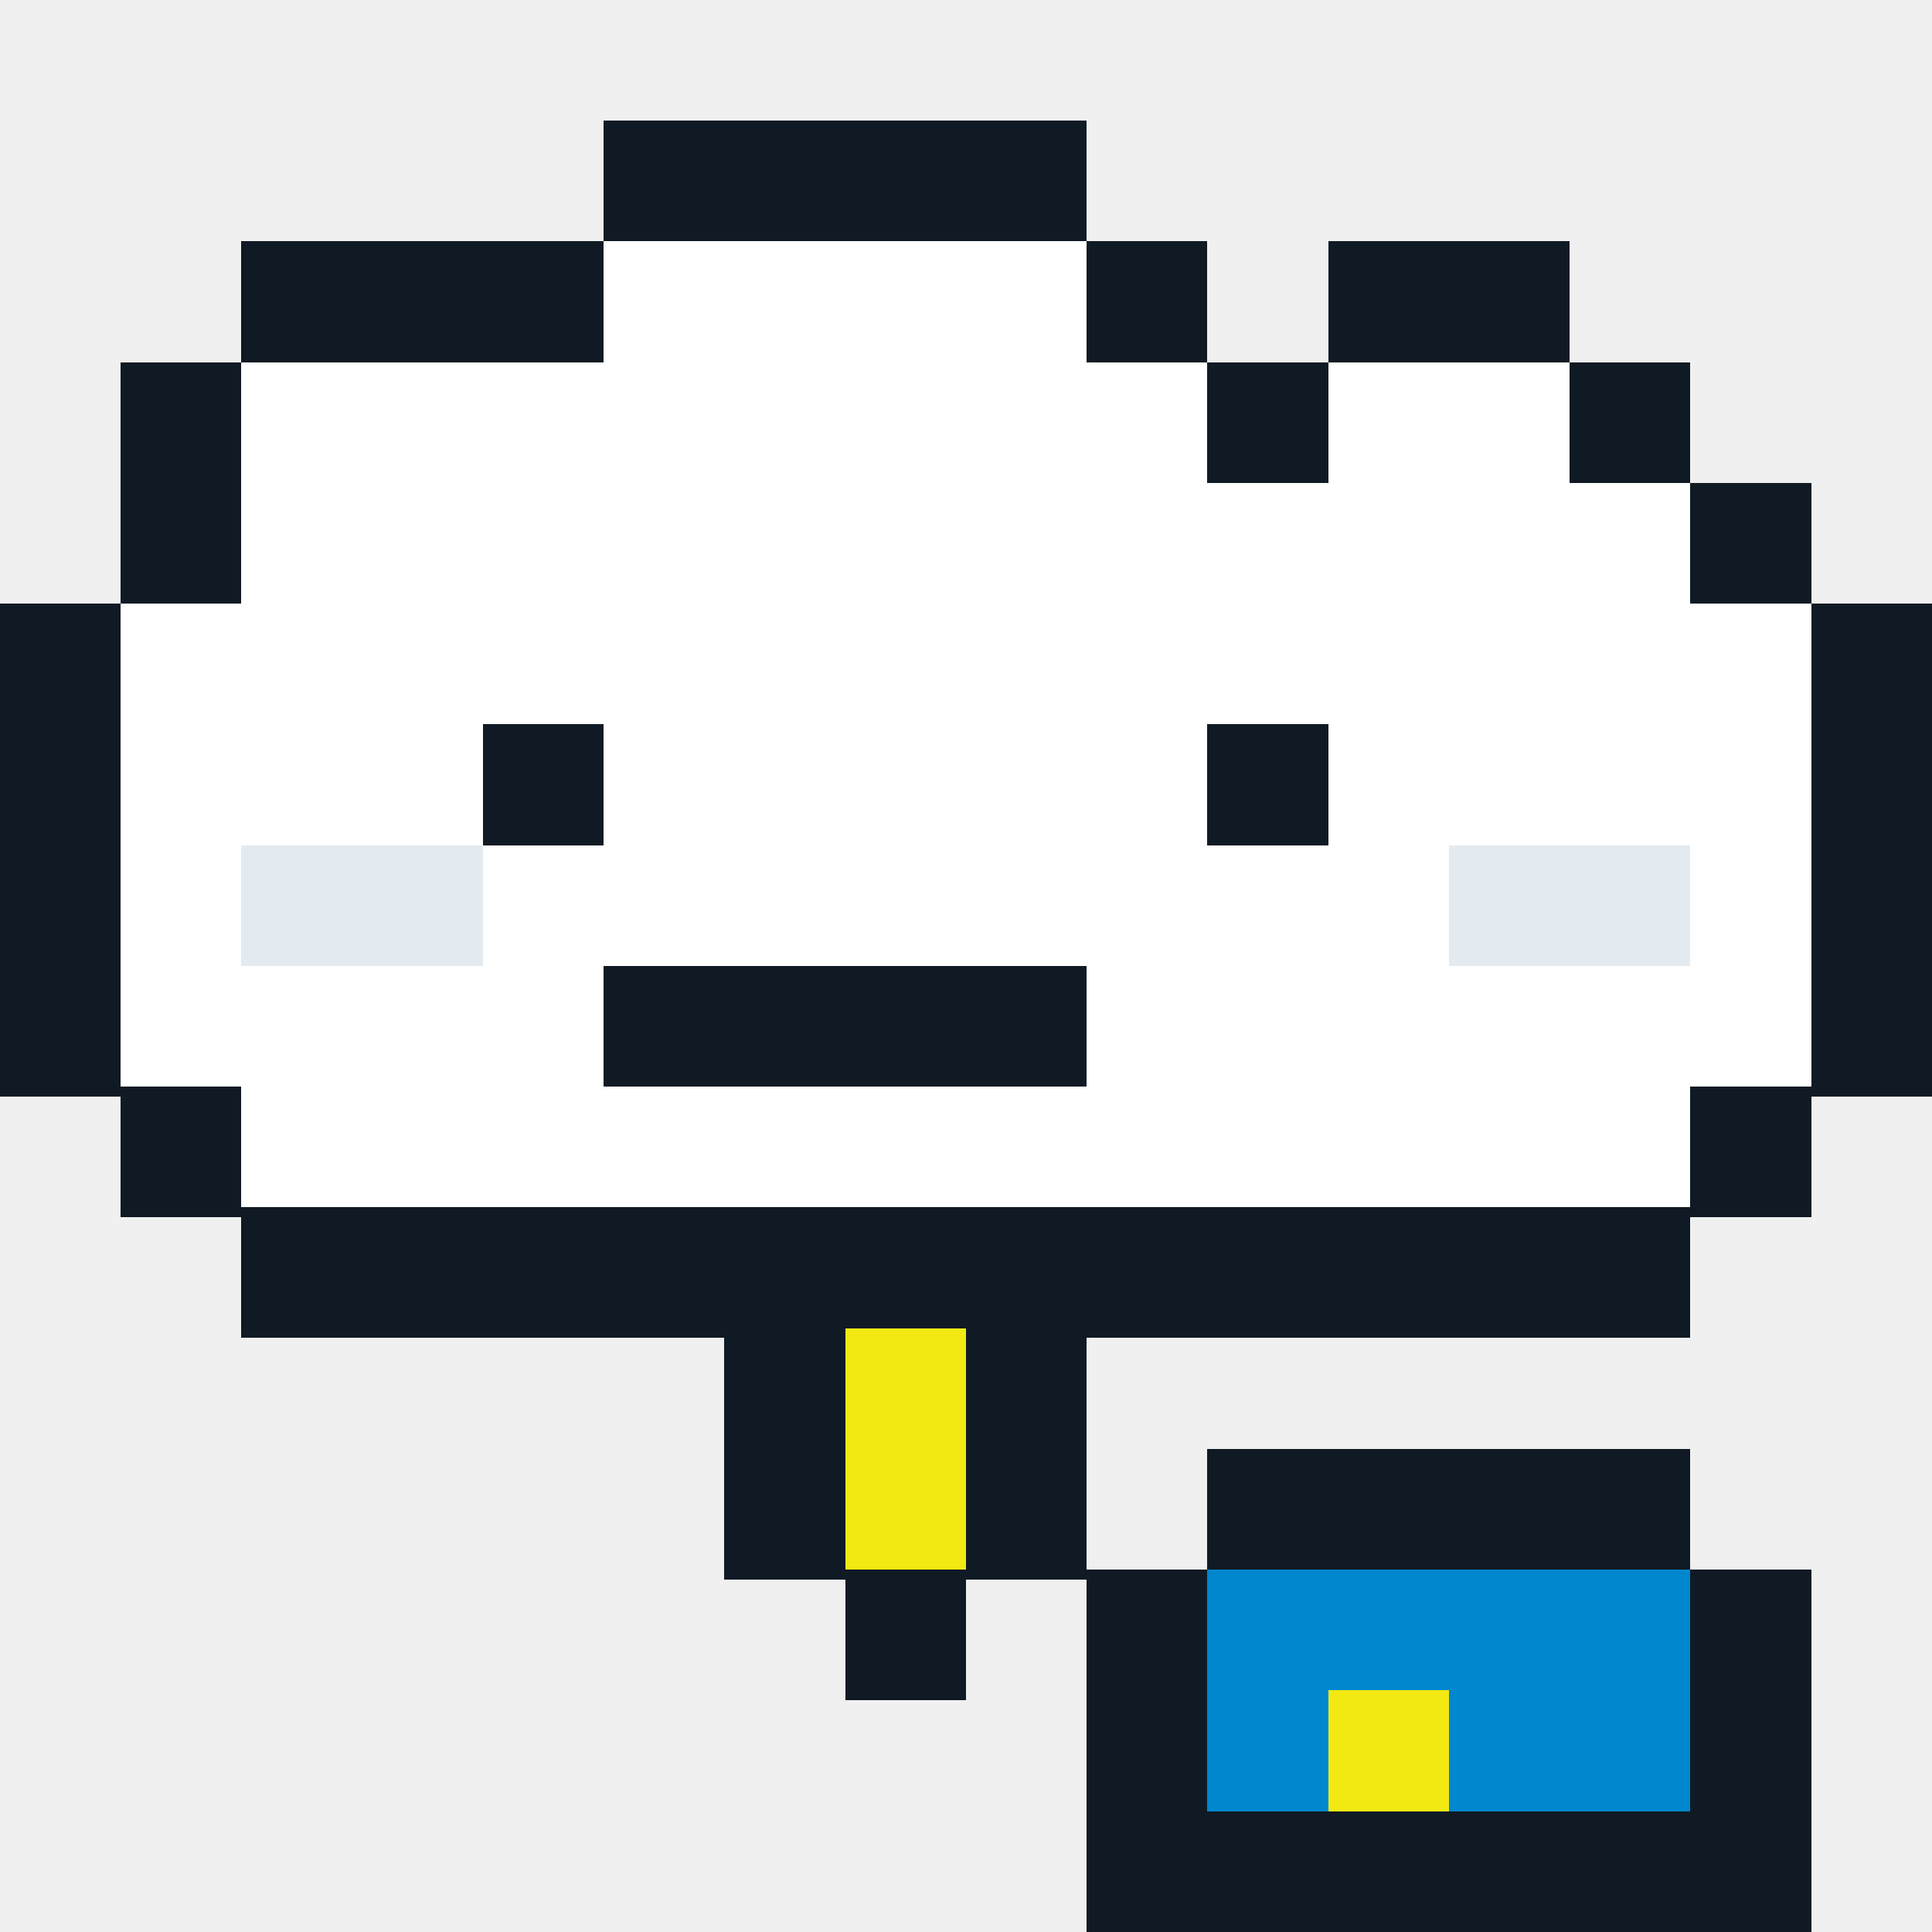
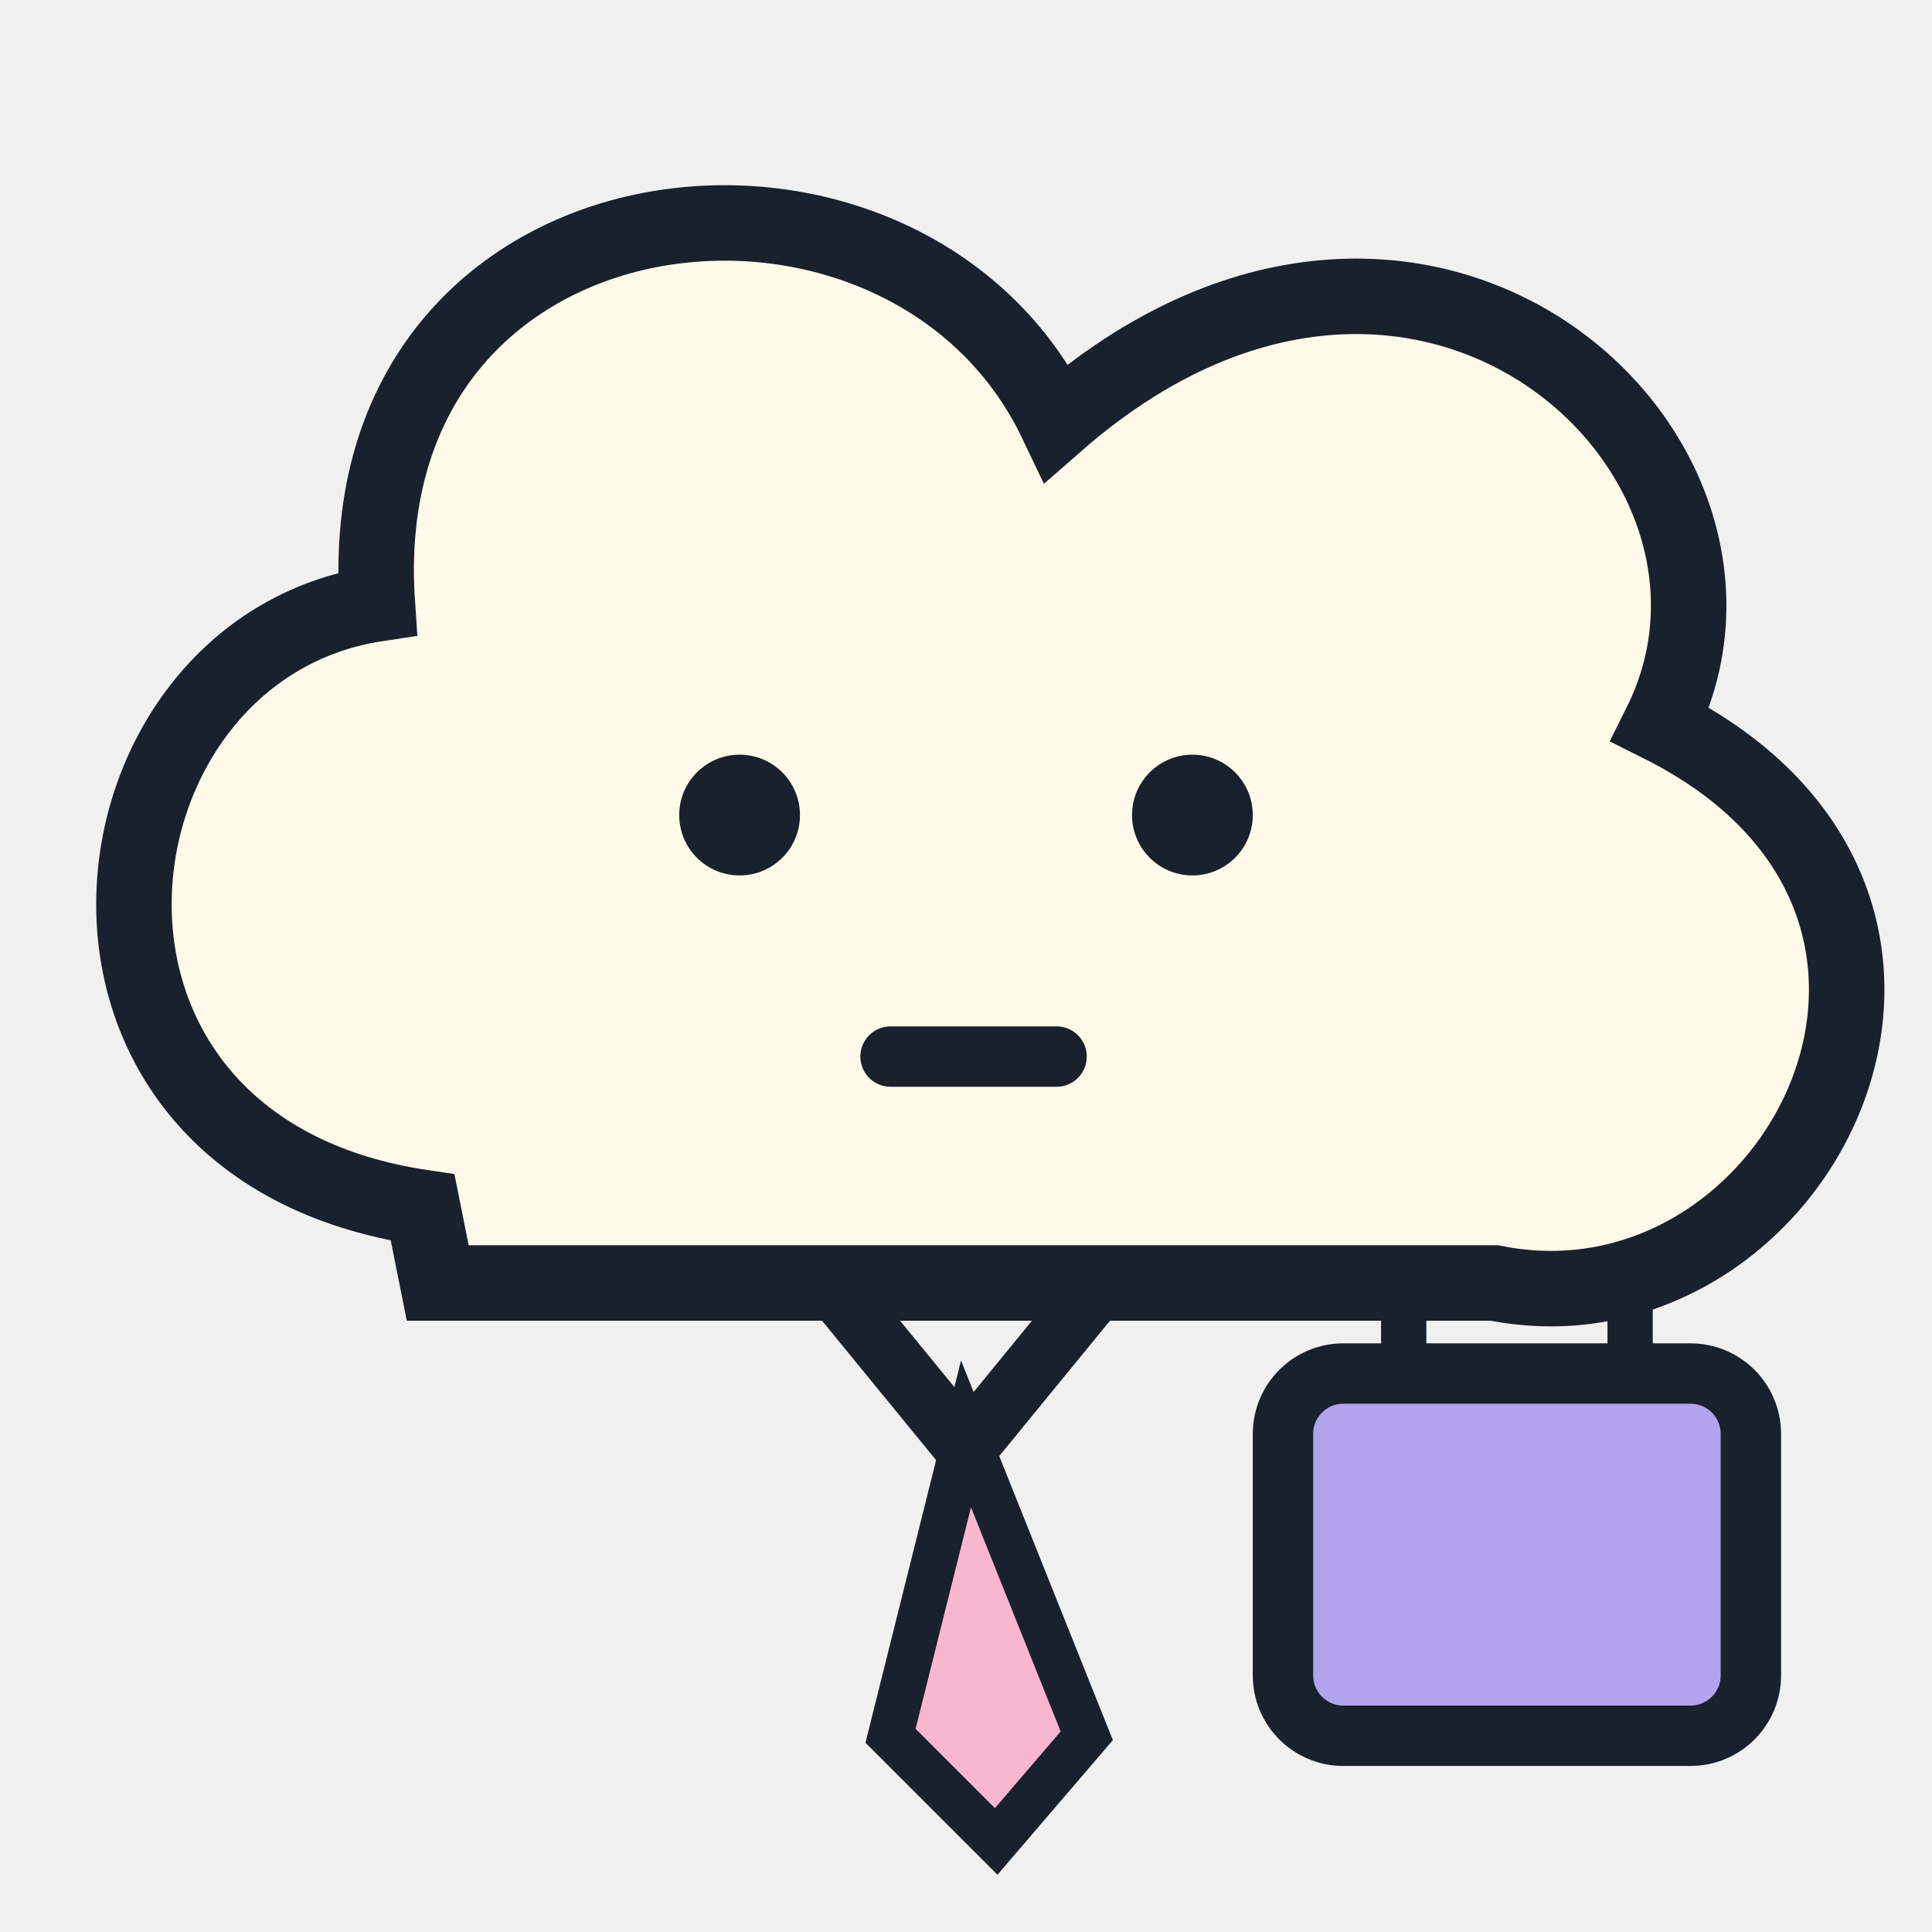
- <svg xmlns="http://www.w3.org/2000/svg" viewBox="0 0 16 16" width="128" height="128" shape-rendering="crispEdges">
-   <rect x="5" y="1" width="4" height="1.08" fill="#0f1a24" />
-   <rect x="2" y="2" width="3" height="1.08" fill="#0f1a24" />
-   <rect x="5" y="2" width="4" height="1.08" fill="#ffffff" />
-   <rect x="9" y="2" width="1" height="1.08" fill="#0f1a24" />
-   <rect x="11" y="2" width="2" height="1.08" fill="#0f1a24" />
-   <rect x="1" y="3" width="1" height="1.08" fill="#0f1a24" />
-   <rect x="2" y="3" width="8" height="1.08" fill="#ffffff" />
-   <rect x="10" y="3" width="1" height="1.08" fill="#0f1a24" />
-   <rect x="11" y="3" width="2" height="1.08" fill="#ffffff" />
-   <rect x="13" y="3" width="1" height="1.08" fill="#0f1a24" />
-   <rect x="1" y="4" width="1" height="1.08" fill="#0f1a24" />
-   <rect x="2" y="4" width="12" height="1.08" fill="#ffffff" />
-   <rect x="14" y="4" width="1" height="1.08" fill="#0f1a24" />
-   <rect x="0" y="5" width="1" height="1.08" fill="#0f1a24" />
-   <rect x="1" y="5" width="14" height="1.08" fill="#ffffff" />
-   <rect x="15" y="5" width="1" height="1.08" fill="#0f1a24" />
-   <rect x="0" y="6" width="1" height="1.08" fill="#0f1a24" />
-   <rect x="1" y="6" width="3" height="1.08" fill="#ffffff" />
-   <rect x="4" y="6" width="1" height="1.08" fill="#0f1a24" />
-   <rect x="5" y="6" width="5" height="1.08" fill="#ffffff" />
-   <rect x="10" y="6" width="1" height="1.08" fill="#0f1a24" />
-   <rect x="11" y="6" width="4" height="1.08" fill="#ffffff" />
-   <rect x="15" y="6" width="1" height="1.08" fill="#0f1a24" />
-   <rect x="0" y="7" width="1" height="1.08" fill="#0f1a24" />
-   <rect x="1" y="7" width="1" height="1.08" fill="#ffffff" />
-   <rect x="2" y="7" width="2" height="1.08" fill="#e3ebf0" />
-   <rect x="4" y="7" width="8" height="1.08" fill="#ffffff" />
-   <rect x="12" y="7" width="2" height="1.08" fill="#e3ebf0" />
-   <rect x="14" y="7" width="1" height="1.08" fill="#ffffff" />
-   <rect x="15" y="7" width="1" height="1.08" fill="#0f1a24" />
-   <rect x="0" y="8" width="1" height="1.08" fill="#0f1a24" />
-   <rect x="1" y="8" width="4" height="1.08" fill="#ffffff" />
-   <rect x="5" y="8" width="4" height="1.08" fill="#0f1a24" />
-   <rect x="9" y="8" width="6" height="1.08" fill="#ffffff" />
-   <rect x="15" y="8" width="1" height="1.08" fill="#0f1a24" />
-   <rect x="1" y="9" width="1" height="1.08" fill="#0f1a24" />
-   <rect x="2" y="9" width="12" height="1.08" fill="#ffffff" />
-   <rect x="14" y="9" width="1" height="1.08" fill="#0f1a24" />
-   <rect x="2" y="10" width="12" height="1.08" fill="#0f1a24" />
-   <rect x="6" y="11" width="1" height="1.08" fill="#0f1a24" />
-   <rect x="7" y="11" width="1" height="1.08" fill="#f2e913" />
-   <rect x="8" y="11" width="1" height="1.08" fill="#0f1a24" />
-   <rect x="6" y="12" width="1" height="1.08" fill="#0f1a24" />
-   <rect x="7" y="12" width="1" height="1.08" fill="#f2e913" />
-   <rect x="8" y="12" width="1" height="1.08" fill="#0f1a24" />
-   <rect x="10" y="12" width="4" height="1.08" fill="#0f1a24" />
-   <rect x="7" y="13" width="1" height="1.08" fill="#0f1a24" />
-   <rect x="9" y="13" width="1" height="1.08" fill="#0f1a24" />
-   <rect x="10" y="13" width="4" height="1.08" fill="#0087cd" />
-   <rect x="14" y="13" width="1" height="1.08" fill="#0f1a24" />
-   <rect x="9" y="14" width="1" height="1.08" fill="#0f1a24" />
-   <rect x="10" y="14" width="1" height="1.08" fill="#0087cd" />
-   <rect x="11" y="14" width="1" height="1.08" fill="#f2e913" />
-   <rect x="12" y="14" width="2" height="1.08" fill="#0087cd" />
-   <rect x="14" y="14" width="1" height="1.08" fill="#0f1a24" />
-   <rect x="9" y="15" width="6" height="1.08" fill="#0f1a24" />
+ <svg xmlns="http://www.w3.org/2000/svg" width="128" height="128" viewBox="0 0 128 128">
+   <path d="M28 80C1 76 5 43 25 40C23 11 60 7 70 28C94 7 119 30 110 48C134 60 119 89 99 85H29Z" fill="#fff9e9" stroke="#18212c" stroke-width="5" />
+   <circle cx="49" cy="54" r="4" fill="#18212c" />
+   <circle cx="79" cy="54" r="4" fill="#18212c" />
+   <path d="M59 70H70M55 85L64 96L73 85" fill="none" stroke="#18212c" stroke-width="4" stroke-linecap="round" />
+   <path d="M64 95L59 115L66 122L72 115Z" fill="#f9b6d1" stroke="#18212c" stroke-width="3" />
+   <rect x="85" y="91" width="31" height="24" rx="4" fill="#b2a3ed" stroke="#18212c" stroke-width="4" />
+   <path d="M93 91V85H108V91" fill="none" stroke="#18212c" stroke-width="3" />
</svg>
